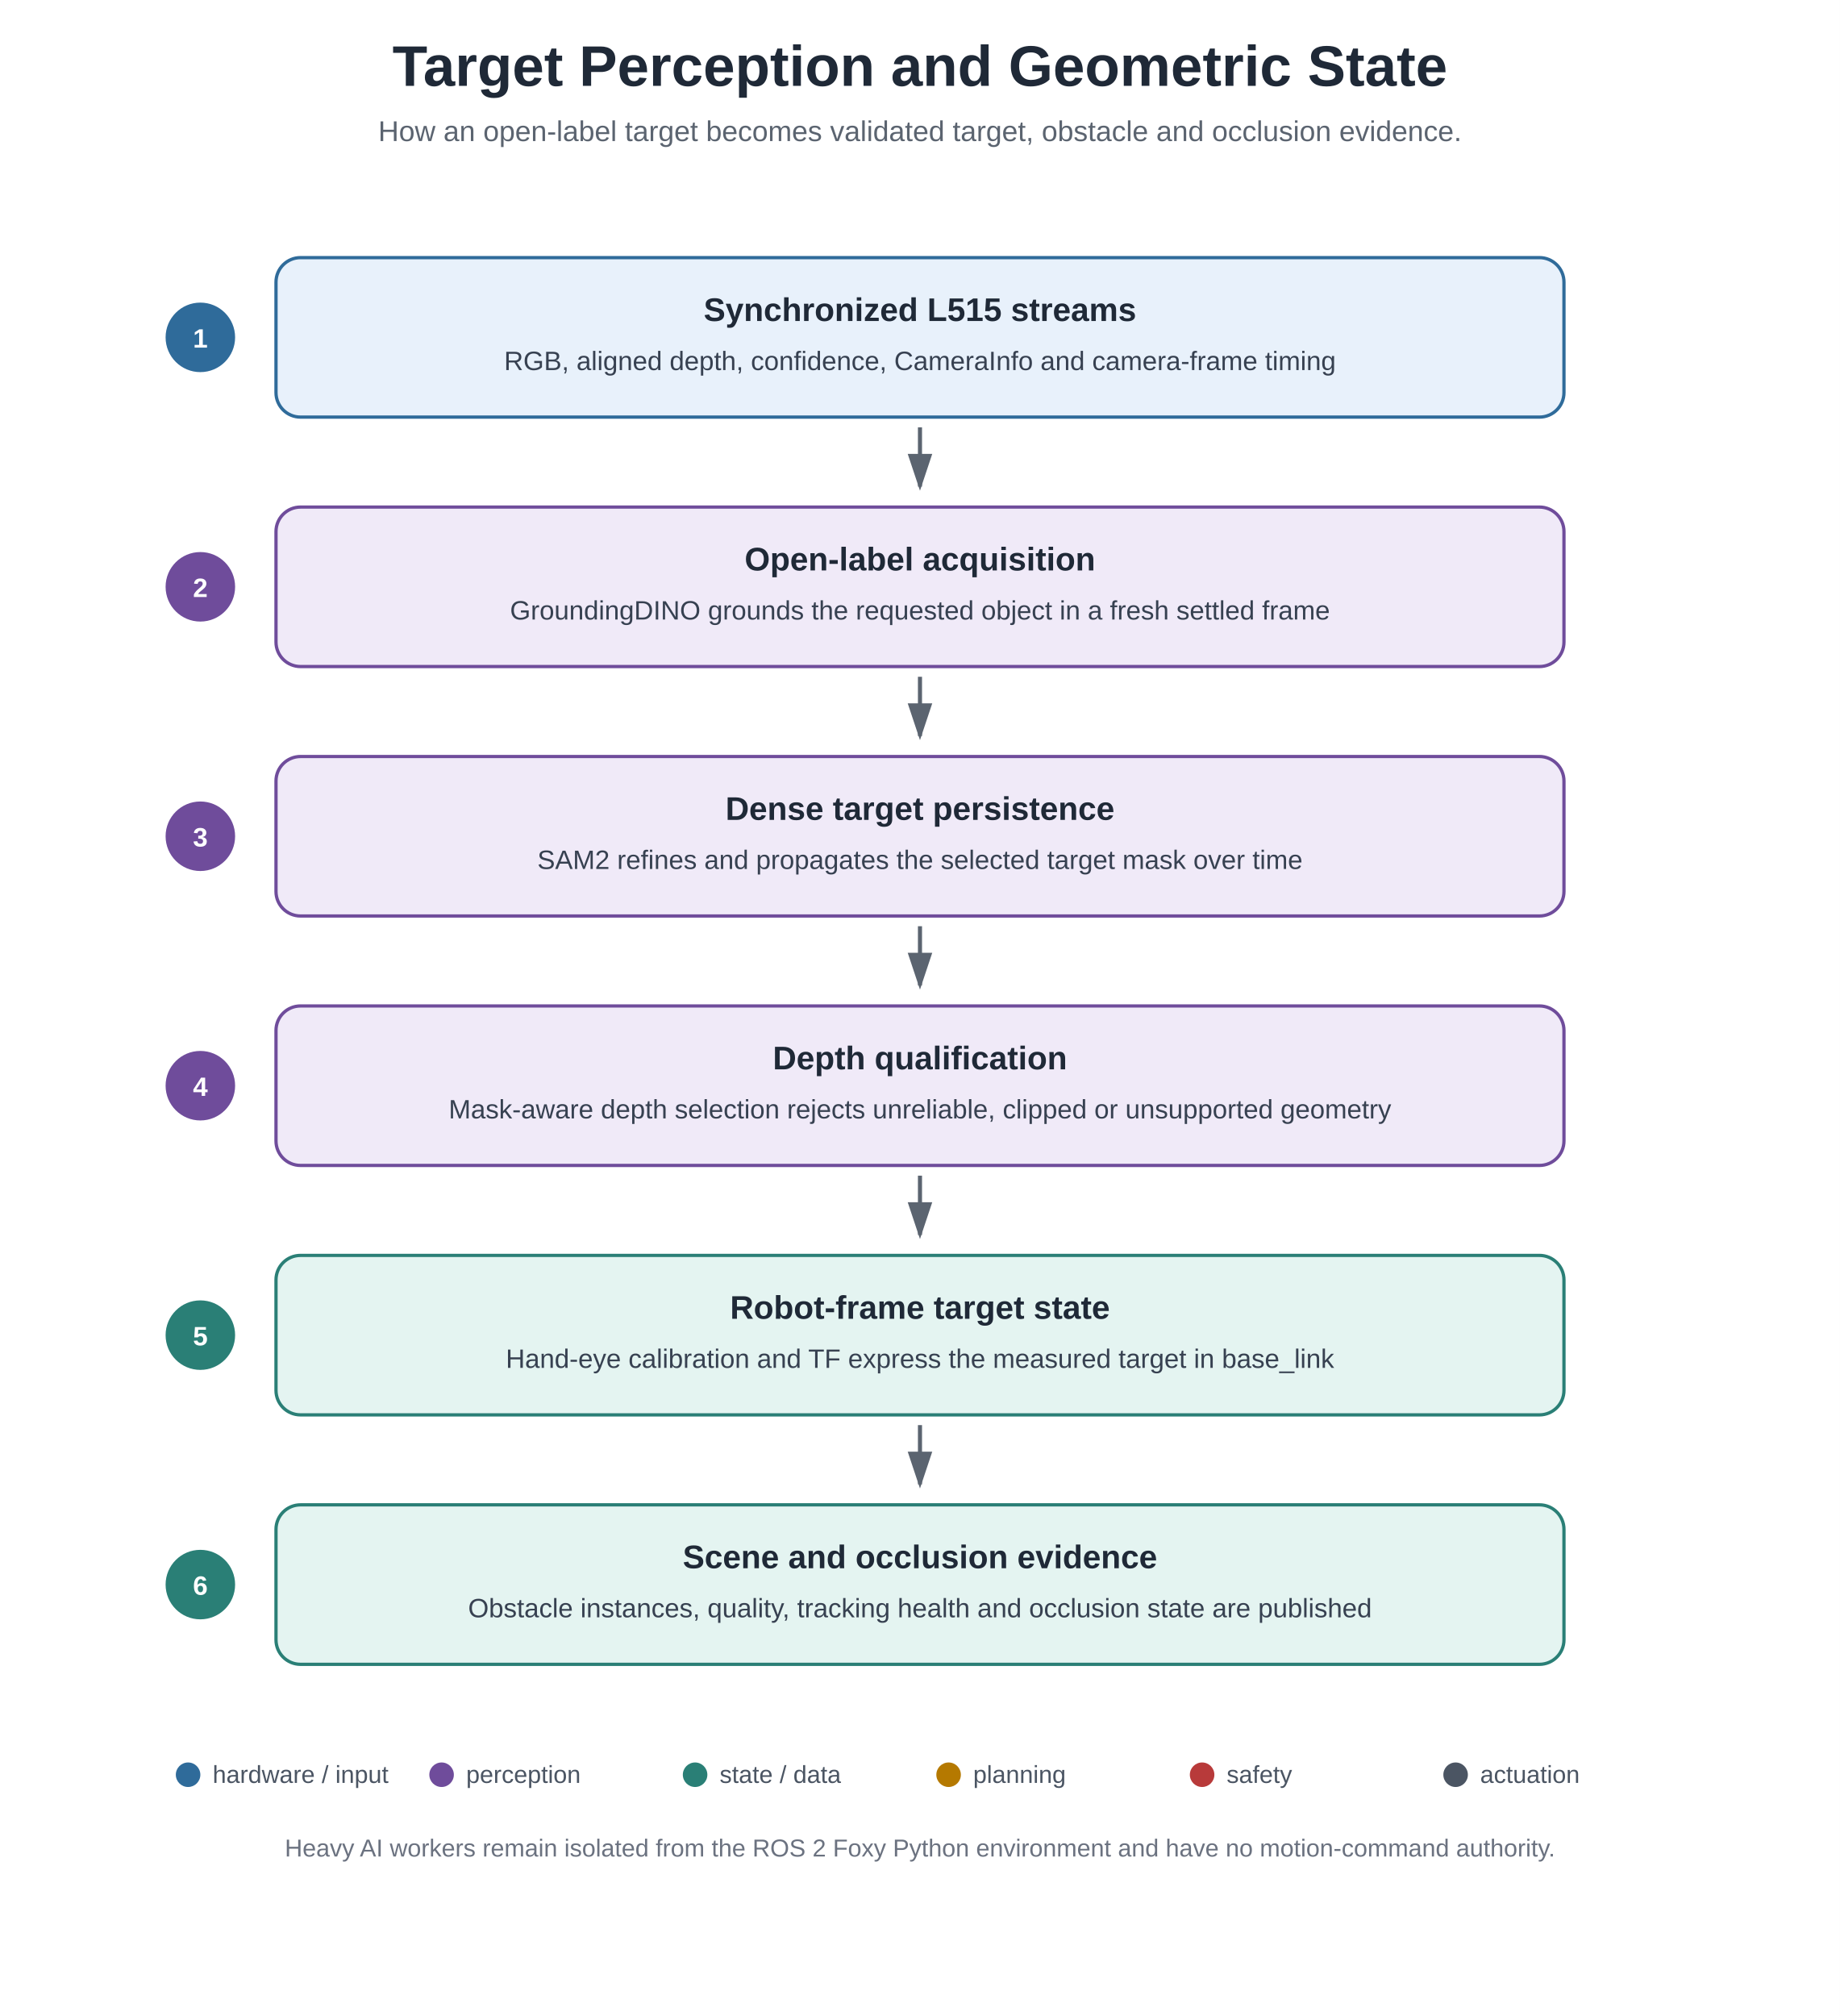
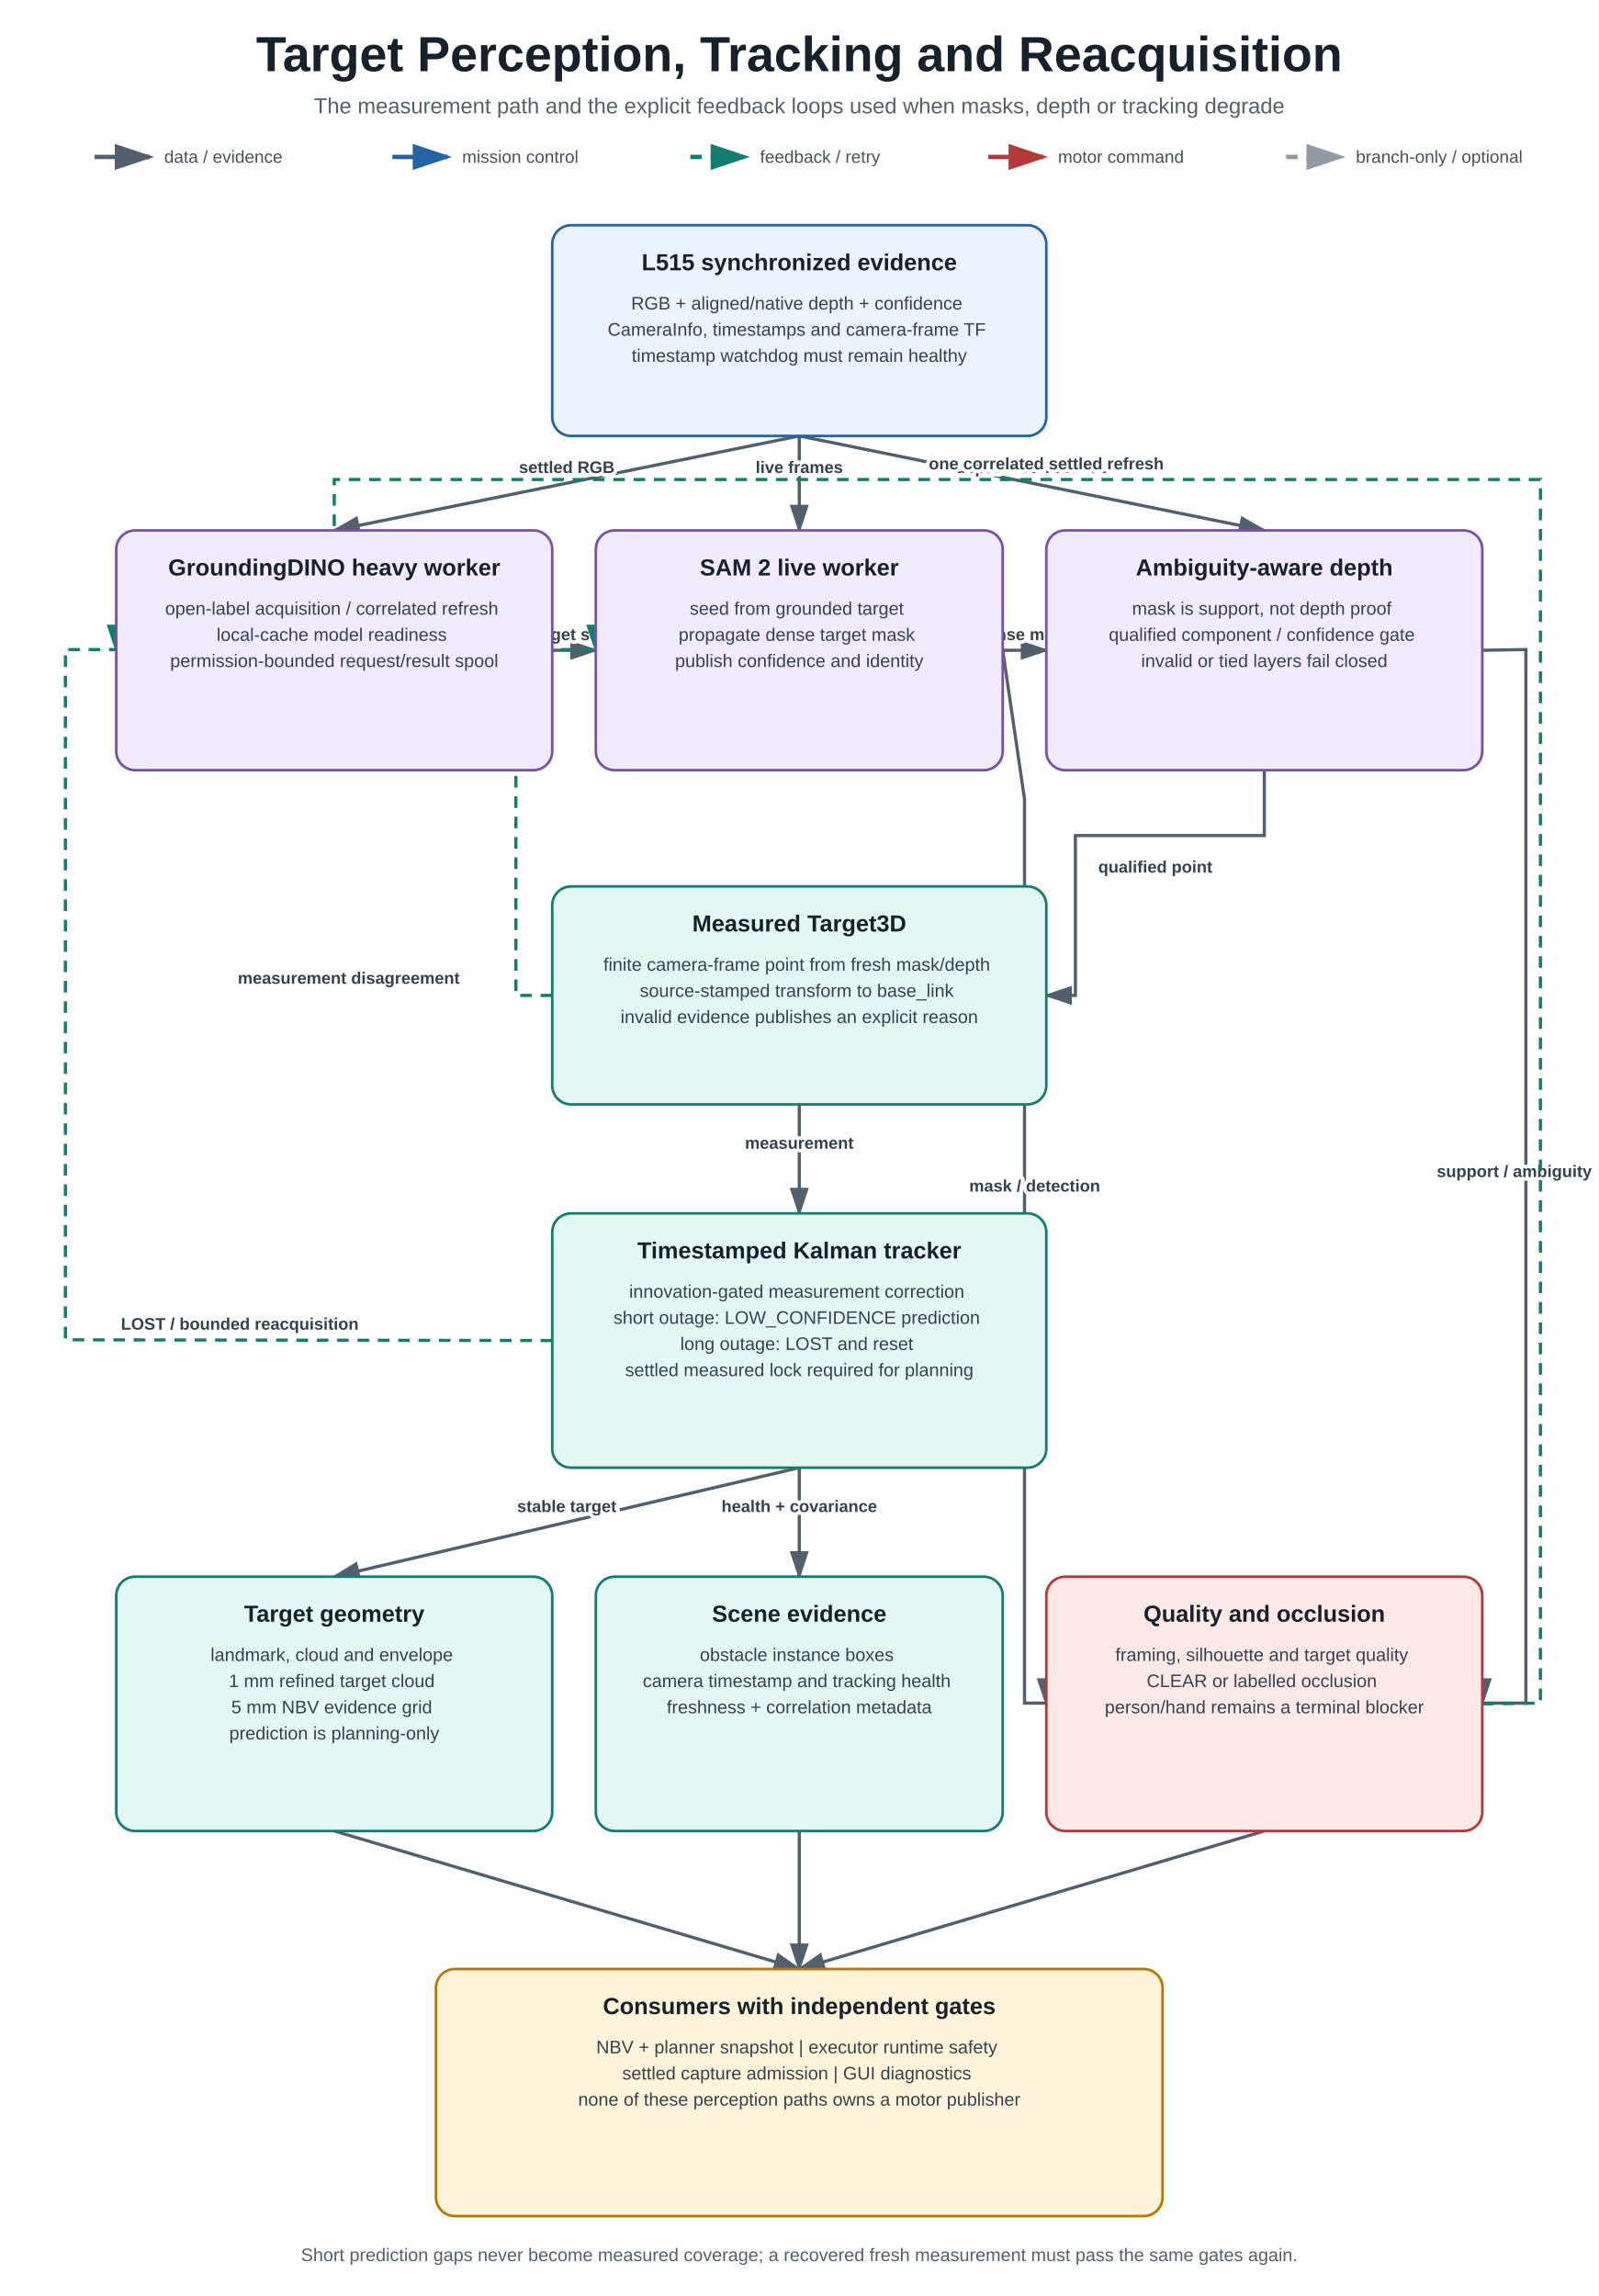
- <svg xmlns="http://www.w3.org/2000/svg" width="900" height="986" viewBox="0 0 900 986" role="img">
+ <svg xmlns="http://www.w3.org/2000/svg" width="1100" height="1580" viewBox="0 0 1100 1580" role="img">
  <defs>
-     <marker id="arrow" markerWidth="10" markerHeight="10" refX="8" refY="3" orient="auto" markerUnits="strokeWidth">
-       <path d="M0,0 L0,6 L9,3 z" fill="#5b6470" />
+     <marker id="data-arrow" markerWidth="10" markerHeight="10" refX="8" refY="3" orient="auto" markerUnits="strokeWidth">
+       <path d="M0,0 L0,6 L9,3 z" fill="#52606D" />
    </marker>
-     <marker id="feedback" markerWidth="10" markerHeight="10" refX="8" refY="3" orient="auto" markerUnits="strokeWidth">
-       <path d="M0,0 L0,6 L9,3 z" fill="#2a7f76" />
+     <marker id="control-arrow" markerWidth="10" markerHeight="10" refX="8" refY="3" orient="auto" markerUnits="strokeWidth">
+       <path d="M0,0 L0,6 L9,3 z" fill="#2563A6" />
+     </marker>
+     <marker id="feedback-arrow" markerWidth="10" markerHeight="10" refX="8" refY="3" orient="auto" markerUnits="strokeWidth">
+       <path d="M0,0 L0,6 L9,3 z" fill="#147D70" />
+     </marker>
+     <marker id="command-arrow" markerWidth="10" markerHeight="10" refX="8" refY="3" orient="auto" markerUnits="strokeWidth">
+       <path d="M0,0 L0,6 L9,3 z" fill="#B33A3A" />
+     </marker>
+     <marker id="optional-arrow" markerWidth="10" markerHeight="10" refX="8" refY="3" orient="auto" markerUnits="strokeWidth">
+       <path d="M0,0 L0,6 L9,3 z" fill="#929AA5" />
    </marker>
    <style>
-     .title{font:600 28px Arial,Helvetica,sans-serif;fill:#1f2937}
-     .subtitle{font:14px Arial,Helvetica,sans-serif;fill:#5b6470}
-     .stage{font:600 16px Arial,Helvetica,sans-serif;fill:#1f2937}
-     .detail{font:13px Arial,Helvetica,sans-serif;fill:#374151}
-     .index{font:600 13px Arial,Helvetica,sans-serif;fill:#ffffff}
-     .edge-label{font:12px Arial,Helvetica,sans-serif;fill:#2a7f76}
-     .legend{font:12px Arial,Helvetica,sans-serif;fill:#4b5563}
-     .note{font:12px Arial,Helvetica,sans-serif;fill:#6b7280}
-   </style>
+ .title{font:700 34px Arial,Helvetica,sans-serif;fill:#17212B}
+ .subtitle{font:15px Arial,Helvetica,sans-serif;fill:#52606D}
+ .lane-title{font:700 18px Arial,Helvetica,sans-serif;fill:#24303C}
+ .lane-subtitle{font:12px Arial,Helvetica,sans-serif;fill:#687684}
+ .node-title{font:700 16px Arial,Helvetica,sans-serif;fill:#17212B}
+ .detail{font:12.5px Arial,Helvetica,sans-serif;fill:#344250}
+ .edge-label{font:700 11.5px Arial,Helvetica,sans-serif;fill:#344250;paint-order:stroke;stroke:#fff;stroke-width:5px;stroke-linejoin:round}
+ .badge{font:700 10px Arial,Helvetica,sans-serif;fill:#fff;letter-spacing:.3px}
+ .legend{font:12px Arial,Helvetica,sans-serif;fill:#46515E}
+ .note{font:12.5px Arial,Helvetica,sans-serif;fill:#52606D}
+ </style>
  </defs>
-   <rect width="100%" height="100%" fill="#ffffff" />
-   <text x="450.0" y="42" class="title" text-anchor="middle">Target Perception and Geometric State</text>
-   <text x="450.0" y="69" class="subtitle" text-anchor="middle">How an open-label target becomes validated target, obstacle and occlusion evidence.</text>
-   <path d="M 450.0 209 L 450.0 238" fill="none" stroke="#5b6470" stroke-width="2" marker-end="url(#arrow)" />
-   <path d="M 450.0 331 L 450.0 360" fill="none" stroke="#5b6470" stroke-width="2" marker-end="url(#arrow)" />
-   <path d="M 450.0 453 L 450.0 482" fill="none" stroke="#5b6470" stroke-width="2" marker-end="url(#arrow)" />
-   <path d="M 450.0 575 L 450.0 604" fill="none" stroke="#5b6470" stroke-width="2" marker-end="url(#arrow)" />
-   <path d="M 450.0 697 L 450.0 726" fill="none" stroke="#5b6470" stroke-width="2" marker-end="url(#arrow)" />
-   <rect x="135" y="126" width="630" height="78" rx="12" fill="#e8f1fb" stroke="#2f6b9a" stroke-width="1.6" />
-   <circle cx="98" cy="165.0" r="17" fill="#2f6b9a" />
-   <text x="98" y="170.0" class="index" text-anchor="middle">1</text>
-   <text x="450.0" y="157" class="stage" text-anchor="middle">Synchronized L515 streams</text>
-   <text x="450.0" y="181" class="detail" text-anchor="middle">RGB, aligned depth, confidence, CameraInfo and camera-frame timing</text>
-   <rect x="135" y="248" width="630" height="78" rx="12" fill="#f0eaf8" stroke="#6f4c9b" stroke-width="1.6" />
-   <circle cx="98" cy="287.0" r="17" fill="#6f4c9b" />
-   <text x="98" y="292.0" class="index" text-anchor="middle">2</text>
-   <text x="450.0" y="279" class="stage" text-anchor="middle">Open-label acquisition</text>
-   <text x="450.0" y="303" class="detail" text-anchor="middle">GroundingDINO grounds the requested object in a fresh settled frame</text>
-   <rect x="135" y="370" width="630" height="78" rx="12" fill="#f0eaf8" stroke="#6f4c9b" stroke-width="1.6" />
-   <circle cx="98" cy="409.0" r="17" fill="#6f4c9b" />
-   <text x="98" y="414.0" class="index" text-anchor="middle">3</text>
-   <text x="450.0" y="401" class="stage" text-anchor="middle">Dense target persistence</text>
-   <text x="450.0" y="425" class="detail" text-anchor="middle">SAM2 refines and propagates the selected target mask over time</text>
-   <rect x="135" y="492" width="630" height="78" rx="12" fill="#f0eaf8" stroke="#6f4c9b" stroke-width="1.6" />
-   <circle cx="98" cy="531.0" r="17" fill="#6f4c9b" />
-   <text x="98" y="536.0" class="index" text-anchor="middle">4</text>
-   <text x="450.0" y="523" class="stage" text-anchor="middle">Depth qualification</text>
-   <text x="450.0" y="547" class="detail" text-anchor="middle">Mask-aware depth selection rejects unreliable, clipped or unsupported geometry</text>
-   <rect x="135" y="614" width="630" height="78" rx="12" fill="#e4f4f1" stroke="#2a7f76" stroke-width="1.6" />
-   <circle cx="98" cy="653.0" r="17" fill="#2a7f76" />
-   <text x="98" y="658.0" class="index" text-anchor="middle">5</text>
-   <text x="450.0" y="645" class="stage" text-anchor="middle">Robot-frame target state</text>
-   <text x="450.0" y="669" class="detail" text-anchor="middle">Hand-eye calibration and TF express the measured target in base_link</text>
-   <rect x="135" y="736" width="630" height="78" rx="12" fill="#e4f4f1" stroke="#2a7f76" stroke-width="1.6" />
-   <circle cx="98" cy="775.0" r="17" fill="#2a7f76" />
-   <text x="98" y="780.0" class="index" text-anchor="middle">6</text>
-   <text x="450.0" y="767" class="stage" text-anchor="middle">Scene and occlusion evidence</text>
-   <text x="450.0" y="791" class="detail" text-anchor="middle">Obstacle instances, quality, tracking health and occlusion state are published</text>
-   <circle cx="92" cy="868" r="6" fill="#2f6b9a" />
-   <text x="104" y="872" class="legend" text-anchor="start">hardware / input</text>
-   <circle cx="216" cy="868" r="6" fill="#6f4c9b" />
-   <text x="228" y="872" class="legend" text-anchor="start">perception</text>
-   <circle cx="340" cy="868" r="6" fill="#2a7f76" />
-   <text x="352" y="872" class="legend" text-anchor="start">state / data</text>
-   <circle cx="464" cy="868" r="6" fill="#b57900" />
-   <text x="476" y="872" class="legend" text-anchor="start">planning</text>
-   <circle cx="588" cy="868" r="6" fill="#b83a3a" />
-   <text x="600" y="872" class="legend" text-anchor="start">safety</text>
-   <circle cx="712" cy="868" r="6" fill="#4b5563" />
-   <text x="724" y="872" class="legend" text-anchor="start">actuation</text>
-   <text x="450.0" y="908" class="note" text-anchor="middle">Heavy AI workers remain isolated from the ROS 2 Foxy Python environment and have no motion-command authority.</text>
+   <rect width="100%" height="100%" fill="#FFFFFF" />
+   <text x="550.0" y="49" class="title" text-anchor="middle">Target Perception, Tracking and Reacquisition</text>
+   <text x="550.0" y="78" class="subtitle" text-anchor="middle">The measurement path and the explicit feedback loops used when masks, depth or tracking degrade</text>
+   <line x1="65" y1="108" x2="103" y2="108" stroke="#52606D" stroke-width="3" marker-end="url(#data-arrow)" />
+   <text x="113" y="112" class="legend" text-anchor="start">data / evidence</text>
+   <line x1="270" y1="108" x2="308" y2="108" stroke="#2563A6" stroke-width="3" marker-end="url(#control-arrow)" />
+   <text x="318" y="112" class="legend" text-anchor="start">mission control</text>
+   <line x1="475" y1="108" x2="513" y2="108" stroke="#147D70" stroke-width="3" stroke-dasharray="8 6" marker-end="url(#feedback-arrow)" />
+   <text x="523" y="112" class="legend" text-anchor="start">feedback / retry</text>
+   <line x1="680" y1="108" x2="718" y2="108" stroke="#B33A3A" stroke-width="3" marker-end="url(#command-arrow)" />
+   <text x="728" y="112" class="legend" text-anchor="start">motor command</text>
+   <line x1="885" y1="108" x2="923" y2="108" stroke="#929AA5" stroke-width="3" stroke-dasharray="8 6" marker-end="url(#optional-arrow)" />
+   <text x="933" y="112" class="legend" text-anchor="start">branch-only / optional</text>
+   <polyline points="550.0,300 230.0,365" fill="none" stroke="#52606D" stroke-width="2.2" marker-end="url(#data-arrow)" />
+   <text x="390.0" y="325.5" class="edge-label" text-anchor="middle">settled RGB</text>
+   <polyline points="550.0,300 550.0,365" fill="none" stroke="#52606D" stroke-width="2.2" marker-end="url(#data-arrow)" />
+   <text x="550.0" y="325.5" class="edge-label" text-anchor="middle">live frames</text>
+   <polyline points="550.0,300 870.0,365" fill="none" stroke="#52606D" stroke-width="2.2" marker-end="url(#data-arrow)" />
+   <text x="710.0" y="325.5" class="edge-label" text-anchor="middle">depth + confidence</text>
+   <polyline points="380,447.5 410,447.5" fill="none" stroke="#52606D" stroke-width="2.2" marker-end="url(#data-arrow)" />
+   <text x="395.0" y="440.5" class="edge-label" text-anchor="middle">target seed</text>
+   <polyline points="690,447.5 720,447.5" fill="none" stroke="#52606D" stroke-width="2.2" marker-end="url(#data-arrow)" />
+   <text x="705.0" y="440.5" class="edge-label" text-anchor="middle">dense mask</text>
+   <polyline points="870.0,530 870,575 740,575 740,685 720,685.0" fill="none" stroke="#52606D" stroke-width="2.2" marker-end="url(#data-arrow)" />
+   <text x="795.0" y="600.5" class="edge-label" text-anchor="middle">qualified point</text>
+   <polyline points="550.0,760 550.0,835" fill="none" stroke="#52606D" stroke-width="2.2" marker-end="url(#data-arrow)" />
+   <text x="550.0" y="790.5" class="edge-label" text-anchor="middle">measurement</text>
+   <polyline points="550.0,1010 230.0,1085" fill="none" stroke="#52606D" stroke-width="2.2" marker-end="url(#data-arrow)" />
+   <text x="390.0" y="1040.5" class="edge-label" text-anchor="middle">stable target</text>
+   <polyline points="550.0,1010 550.0,1085" fill="none" stroke="#52606D" stroke-width="2.2" marker-end="url(#data-arrow)" />
+   <text x="550.0" y="1040.5" class="edge-label" text-anchor="middle">health + covariance</text>
+   <polyline points="1020,447.5 1050,447 1050,1172 1020,1172 1020,1172.5" fill="none" stroke="#52606D" stroke-width="2.2" marker-end="url(#data-arrow)" />
+   <text x="1042" y="810" class="edge-label" text-anchor="middle">support / ambiguity</text>
+   <polyline points="690,447.5 705,550 705,1172 720,1172 720,1172.5" fill="none" stroke="#52606D" stroke-width="2.2" marker-end="url(#data-arrow)" />
+   <text x="712" y="820" class="edge-label" text-anchor="middle">mask / detection</text>
+   <polyline points="230.0,1260 550.0,1355" fill="none" stroke="#52606D" stroke-width="2.2" marker-end="url(#data-arrow)" />
+   <polyline points="550.0,1260 550.0,1355" fill="none" stroke="#52606D" stroke-width="2.2" marker-end="url(#data-arrow)" />
+   <polyline points="870.0,1260 550.0,1355" fill="none" stroke="#52606D" stroke-width="2.2" marker-end="url(#data-arrow)" />
+   <polyline points="380,922.5 45,922 45,447 80,447 80,447.5" fill="none" stroke="#147D70" stroke-width="2.2" stroke-dasharray="8 6" marker-end="url(#feedback-arrow)" />
+   <text x="165" y="915" class="edge-label" text-anchor="middle">LOST / bounded reacquisition</text>
+   <polyline points="1020,1172.5 1060,1172 1060,330 230,330 230,365 380,447.5" fill="none" stroke="#147D70" stroke-width="2.2" stroke-dasharray="8 6" marker-end="url(#feedback-arrow)" />
+   <text x="720" y="323" class="edge-label" text-anchor="middle">one correlated settled refresh</text>
+   <polyline points="380,685.0 355,685 355,447 410,447 410,447.5" fill="none" stroke="#147D70" stroke-width="2.2" stroke-dasharray="8 6" marker-end="url(#feedback-arrow)" />
+   <text x="240" y="677" class="edge-label" text-anchor="middle">measurement disagreement</text>
+   <rect x="380" y="155" width="340" height="145" rx="13" fill="#EAF3FF" stroke="#2563A6" stroke-width="1.8" />
+   <text x="550.0" y="186" class="node-title" text-anchor="middle">L515 synchronized evidence</text>
+   <text x="550.0" y="213" class="detail" text-anchor="middle">
+     <tspan x="550.0" dy="0">RGB + aligned/native depth + confidence</tspan>
+     <tspan x="550.0" dy="18">CameraInfo, timestamps and camera-frame TF</tspan>
+     <tspan x="550.0" dy="18">timestamp watchdog must remain healthy</tspan>
+   </text>
+   <rect x="80" y="365" width="300" height="165" rx="13" fill="#F2EAFF" stroke="#7851A9" stroke-width="1.8" />
+   <text x="230.0" y="396" class="node-title" text-anchor="middle">GroundingDINO heavy worker</text>
+   <text x="230.0" y="423" class="detail" text-anchor="middle">
+     <tspan x="230.0" dy="0">open-label acquisition / correlated refresh</tspan>
+     <tspan x="230.0" dy="18">local-cache model readiness</tspan>
+     <tspan x="230.0" dy="18">permission-bounded request/result spool</tspan>
+   </text>
+   <rect x="410" y="365" width="280" height="165" rx="13" fill="#F2EAFF" stroke="#7851A9" stroke-width="1.8" />
+   <text x="550.0" y="396" class="node-title" text-anchor="middle">SAM 2 live worker</text>
+   <text x="550.0" y="423" class="detail" text-anchor="middle">
+     <tspan x="550.0" dy="0">seed from grounded target</tspan>
+     <tspan x="550.0" dy="18">propagate dense target mask</tspan>
+     <tspan x="550.0" dy="18">publish confidence and identity</tspan>
+   </text>
+   <rect x="720" y="365" width="300" height="165" rx="13" fill="#F2EAFF" stroke="#7851A9" stroke-width="1.8" />
+   <text x="870.0" y="396" class="node-title" text-anchor="middle">Ambiguity-aware depth</text>
+   <text x="870.0" y="423" class="detail" text-anchor="middle">
+     <tspan x="870.0" dy="0">mask is support, not depth proof</tspan>
+     <tspan x="870.0" dy="18">qualified component / confidence gate</tspan>
+     <tspan x="870.0" dy="18">invalid or tied layers fail closed</tspan>
+   </text>
+   <rect x="380" y="610" width="340" height="150" rx="13" fill="#E5F7F3" stroke="#147D70" stroke-width="1.8" />
+   <text x="550.0" y="641" class="node-title" text-anchor="middle">Measured Target3D</text>
+   <text x="550.0" y="668" class="detail" text-anchor="middle">
+     <tspan x="550.0" dy="0">finite camera-frame point from fresh mask/depth</tspan>
+     <tspan x="550.0" dy="18">source-stamped transform to base_link</tspan>
+     <tspan x="550.0" dy="18">invalid evidence publishes an explicit reason</tspan>
+   </text>
+   <rect x="380" y="835" width="340" height="175" rx="13" fill="#E5F7F3" stroke="#147D70" stroke-width="1.8" />
+   <text x="550.0" y="866" class="node-title" text-anchor="middle">Timestamped Kalman tracker</text>
+   <text x="550.0" y="893" class="detail" text-anchor="middle">
+     <tspan x="550.0" dy="0">innovation-gated measurement correction</tspan>
+     <tspan x="550.0" dy="18">short outage: LOW_CONFIDENCE prediction</tspan>
+     <tspan x="550.0" dy="18">long outage: LOST and reset</tspan>
+     <tspan x="550.0" dy="18">settled measured lock required for planning</tspan>
+   </text>
+   <rect x="80" y="1085" width="300" height="175" rx="13" fill="#E5F7F3" stroke="#147D70" stroke-width="1.8" />
+   <text x="230.0" y="1116" class="node-title" text-anchor="middle">Target geometry</text>
+   <text x="230.0" y="1143" class="detail" text-anchor="middle">
+     <tspan x="230.0" dy="0">landmark, cloud and envelope</tspan>
+     <tspan x="230.0" dy="18">1 mm refined target cloud</tspan>
+     <tspan x="230.0" dy="18">5 mm NBV evidence grid</tspan>
+     <tspan x="230.0" dy="18">prediction is planning-only</tspan>
+   </text>
+   <rect x="410" y="1085" width="280" height="175" rx="13" fill="#E5F7F3" stroke="#147D70" stroke-width="1.8" />
+   <text x="550.0" y="1116" class="node-title" text-anchor="middle">Scene evidence</text>
+   <text x="550.0" y="1143" class="detail" text-anchor="middle">
+     <tspan x="550.0" dy="0">obstacle instance boxes</tspan>
+     <tspan x="550.0" dy="18">camera timestamp and tracking health</tspan>
+     <tspan x="550.0" dy="18">freshness + correlation metadata</tspan>
+   </text>
+   <rect x="720" y="1085" width="300" height="175" rx="13" fill="#FDE9E7" stroke="#B33A3A" stroke-width="1.8" />
+   <text x="870.0" y="1116" class="node-title" text-anchor="middle">Quality and occlusion</text>
+   <text x="870.0" y="1143" class="detail" text-anchor="middle">
+     <tspan x="870.0" dy="0">framing, silhouette and target quality</tspan>
+     <tspan x="870.0" dy="18">CLEAR or labelled occlusion</tspan>
+     <tspan x="870.0" dy="18">person/hand remains a terminal blocker</tspan>
+   </text>
+   <rect x="300" y="1355" width="500" height="170" rx="13" fill="#FFF3D9" stroke="#B77900" stroke-width="1.8" />
+   <text x="550.0" y="1386" class="node-title" text-anchor="middle">Consumers with independent gates</text>
+   <text x="550.0" y="1413" class="detail" text-anchor="middle">
+     <tspan x="550.0" dy="0">NBV + planner snapshot | executor runtime safety</tspan>
+     <tspan x="550.0" dy="18">settled capture admission | GUI diagnostics</tspan>
+     <tspan x="550.0" dy="18">none of these perception paths owns a motor publisher</tspan>
+   </text>
+   <text x="550.0" y="1556" class="note" text-anchor="middle">Short prediction gaps never become measured coverage; a recovered fresh measurement must pass the same gates again.</text>
</svg>
